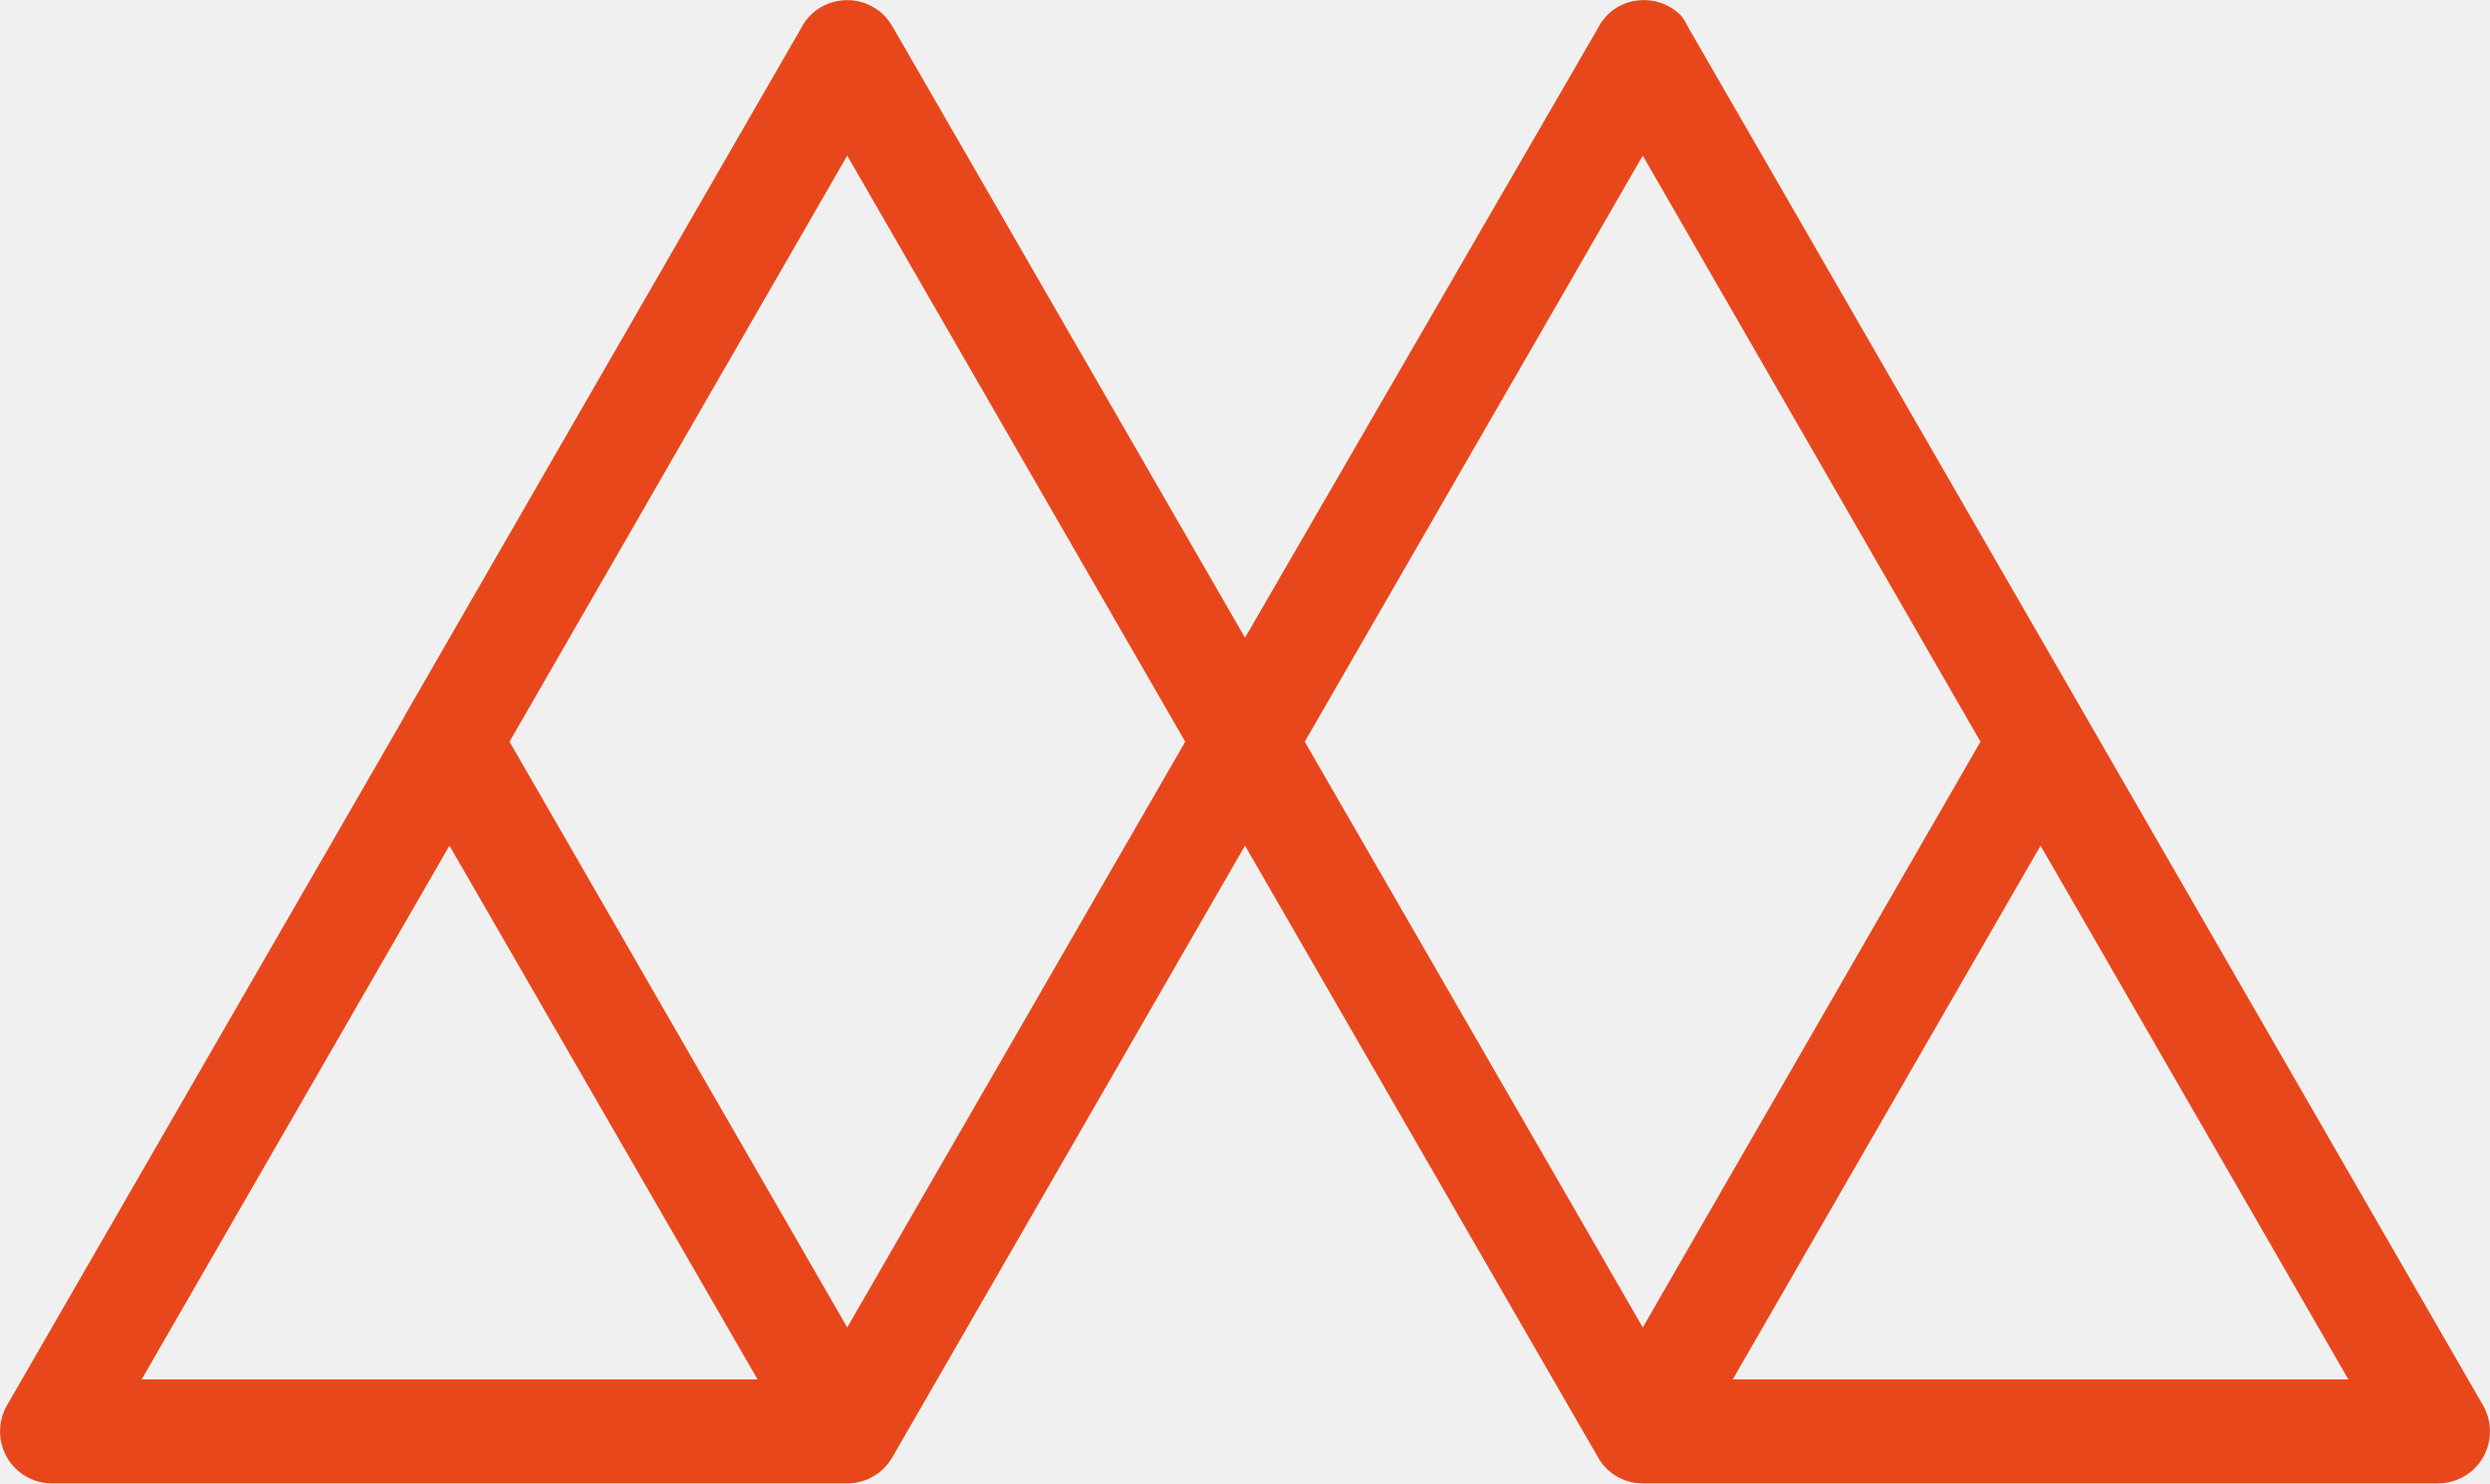
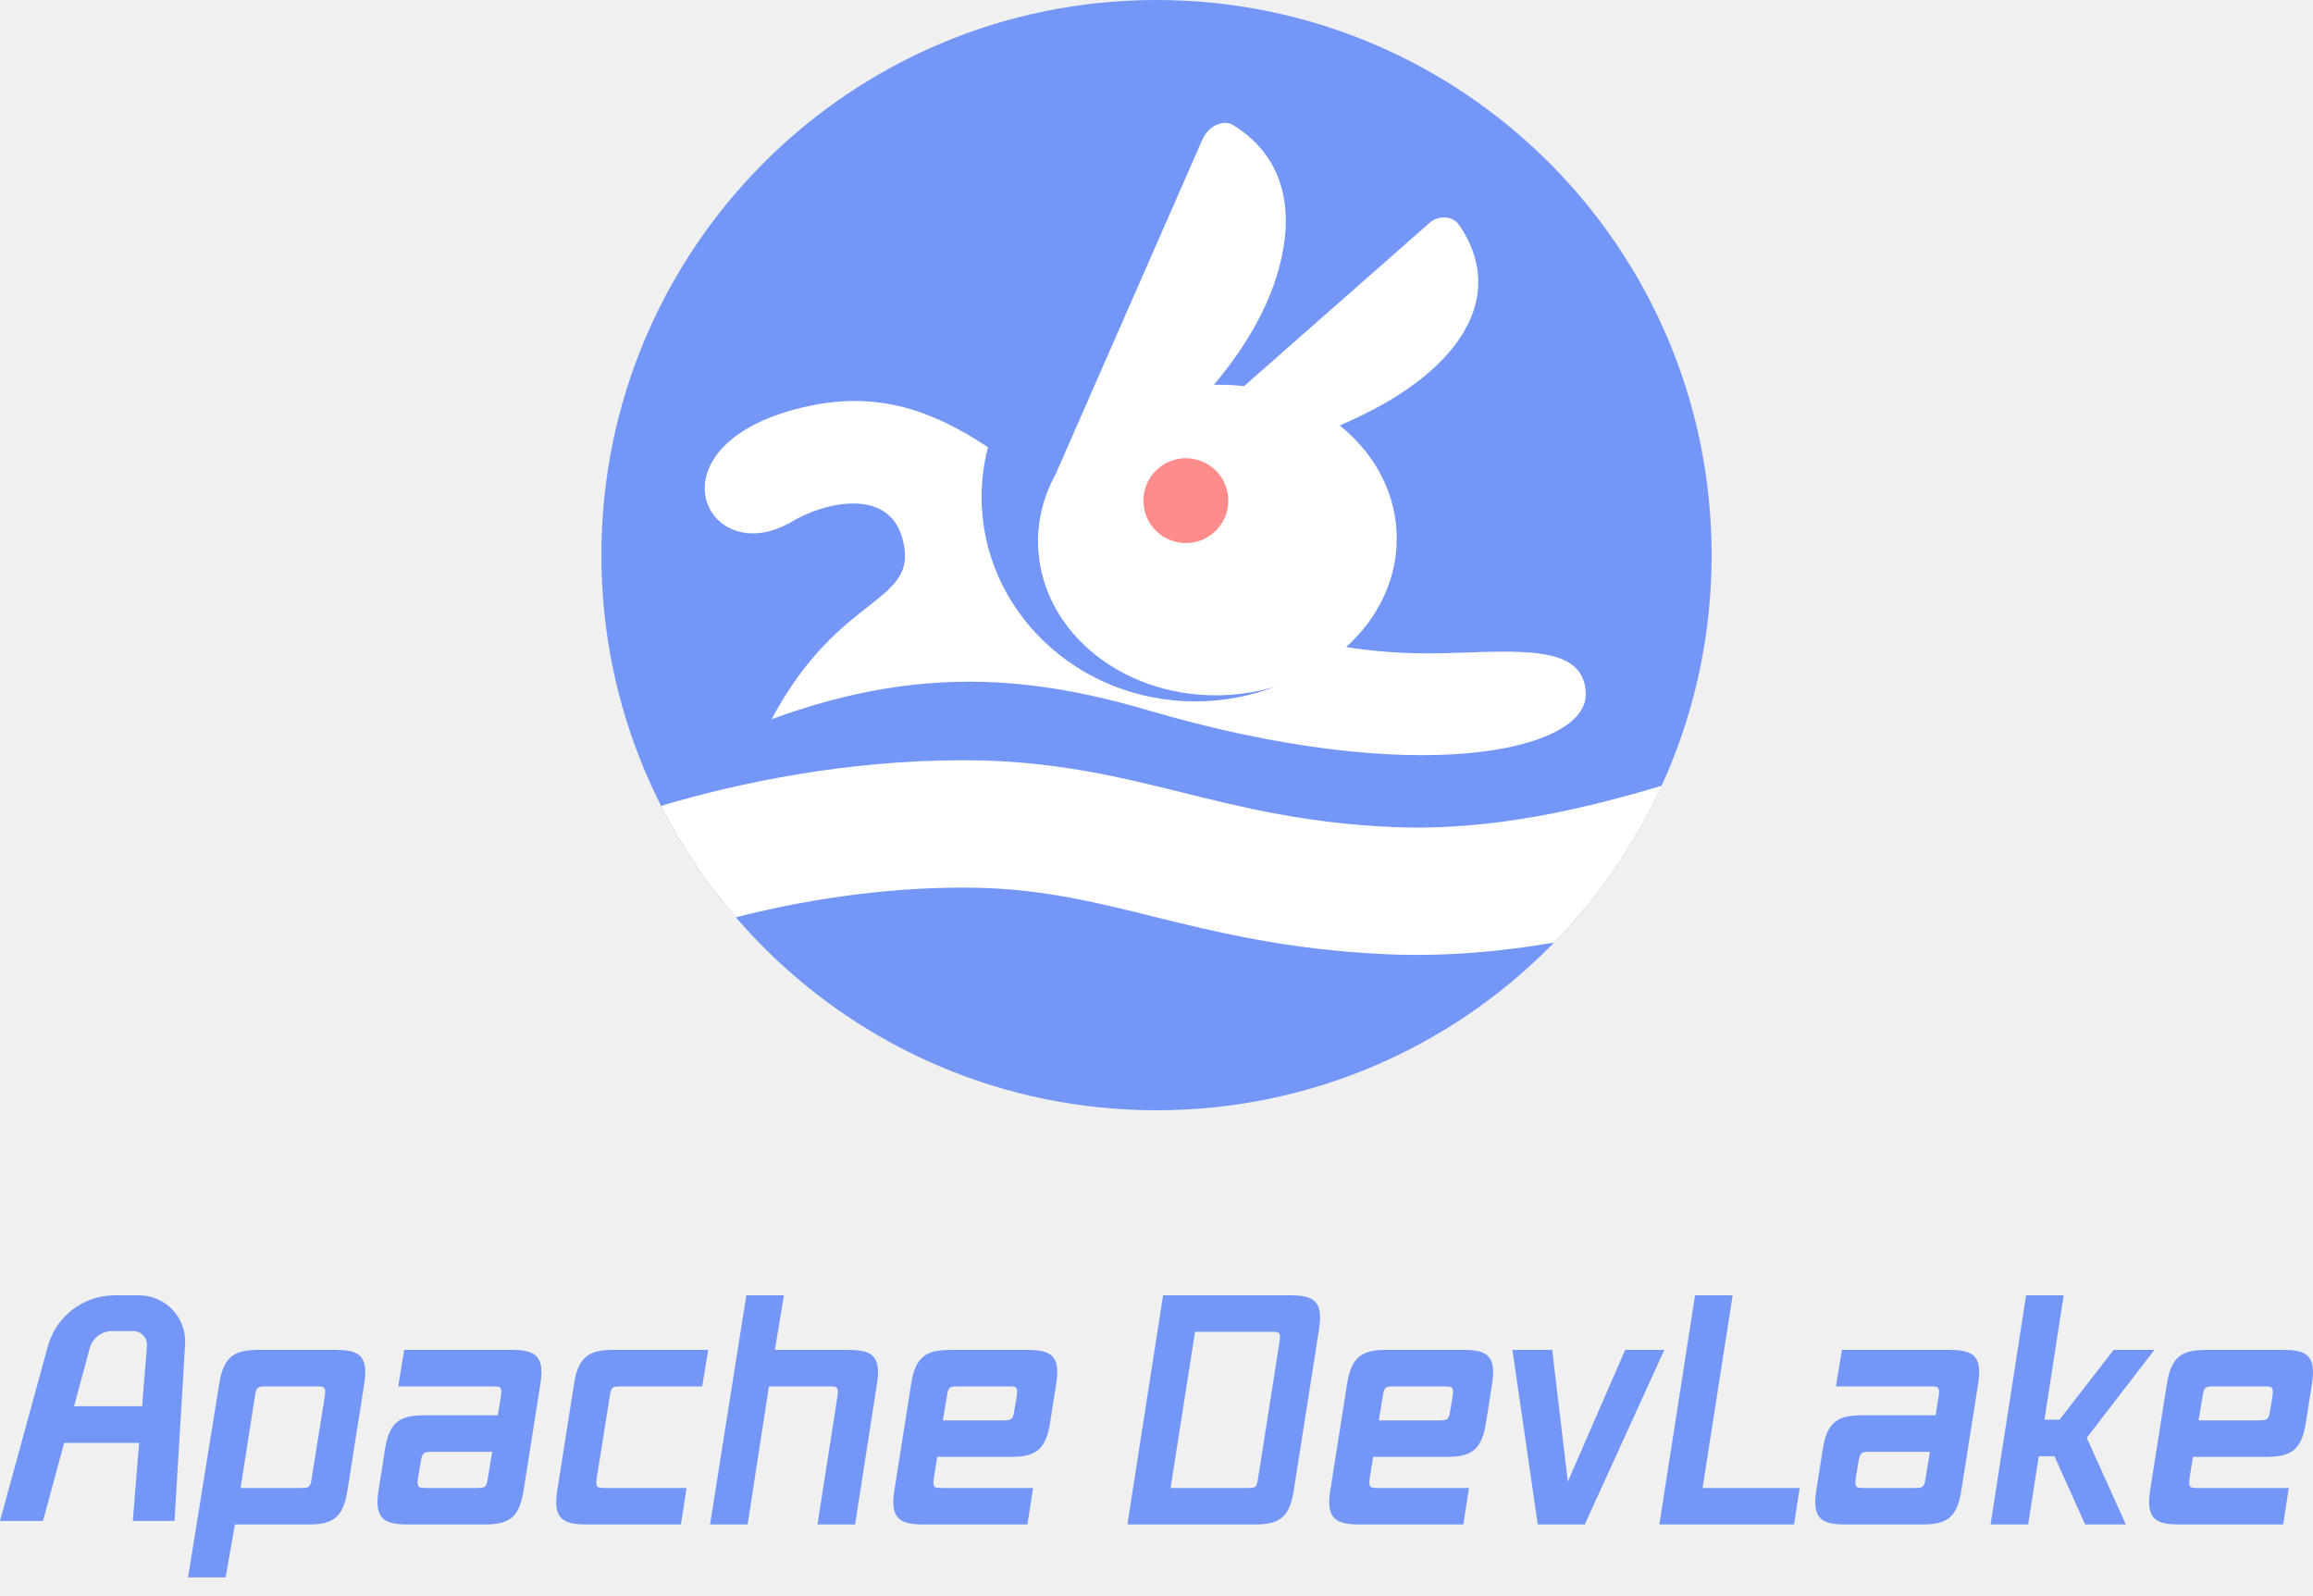
- <svg xmlns="http://www.w3.org/2000/svg" viewBox="0 0 80 47.66">
-   <g data-name="Layer 2">
-     <path fill="#e8471c" d="M79.78 45.16L67 23 54.23.86A1.59 1.59 0 0054 .49a1.69 1.69 0 00-2.2-.15 1.74 1.74 0 00-.47.58L40 20.49 28.68.86a2 2 0 00-.28-.37 1.68 1.68 0 00-2.19-.15 1.66 1.66 0 00-.48.58L13 23l-.05.1L.22 45.16a1.69 1.69 0 000 1.66 1.67 1.67 0 001.45.84h25.55a1.67 1.67 0 001.45-.84L40 27.17l11.34 19.65a1.64 1.64 0 001.44.84h25.55a1.67 1.67 0 001.45-.84 1.69 1.69 0 000-1.66zM52.78 5l10.85 18.83-10.85 18.82-10.86-18.82L52.78 5zM27.22 5l10.86 18.83-10.86 18.82-10.85-18.82L27.22 5zM4.55 44.32l9.89-17.15 9.9 17.15zm51.12 0l9.89-17.15 9.89 17.15z" data-name="Layer 1" />
-   </g>
+ <svg xmlns="http://www.w3.org/2000/svg" width="100" height="69" viewBox="0 0 100 69" fill="none">
+   <circle cx="50" cy="24" r="24" fill="#7497F7" />
+   <path d="M62.356 28.241C60.854 28.276 59.474 28.178 58.198 27.975C59.637 26.678 60.483 24.894 60.378 22.966C60.279 21.145 59.348 19.536 57.92 18.394C59.834 17.579 62.052 16.308 63.197 14.493C64.527 12.388 63.712 10.613 63.061 9.698C62.801 9.332 62.188 9.298 61.81 9.631L53.782 16.697C53.357 16.645 52.922 16.625 52.479 16.636C53.825 15.045 55.149 12.95 55.507 10.596C55.974 7.532 54.369 6.04 53.304 5.402C52.878 5.147 52.232 5.455 51.984 6.034L45.641 20.496C45.101 21.472 44.824 22.573 44.887 23.725C45.089 27.427 48.721 30.259 52.998 30.049C53.744 30.013 54.46 29.886 55.134 29.683C54.065 30.096 52.898 30.324 51.674 30.324C46.573 30.324 42.438 26.367 42.438 21.486C42.438 20.744 42.534 20.023 42.714 19.334C40.403 17.801 38.028 16.888 34.941 17.56C27.788 19.118 30.493 24.772 34.243 22.547C35.676 21.697 38.409 21.075 39.015 23.28C39.804 26.153 36.32 25.52 33.363 31.09C39.159 28.979 43.926 29.029 49.56 30.687C61.327 34.149 68.572 32.448 68.559 30.023C68.546 27.791 65.544 28.168 62.358 28.242L62.356 28.241Z" fill="white" />
+   <path d="M49.434 21.645C49.434 22.658 50.256 23.479 51.269 23.479C52.283 23.479 53.105 22.658 53.105 21.645C53.105 20.632 52.283 19.811 51.269 19.811C50.255 19.811 49.434 20.632 49.434 21.645Z" fill="#FF8B8B" />
+   <path fill-rule="evenodd" clip-rule="evenodd" d="M31.811 39.659C30.551 38.196 29.464 36.579 28.582 34.84C32 33.819 36.632 32.867 41.667 32.867C45.468 32.867 48.344 33.577 51.09 34.256L51.134 34.267C53.841 34.936 56.485 35.59 60.191 35.755C64.501 35.946 68.551 34.949 71.837 33.972C70.682 36.496 69.102 38.786 67.189 40.749C64.933 41.137 62.478 41.368 59.947 41.255C55.693 41.066 52.608 40.303 49.887 39.63L49.768 39.601C47.042 38.926 44.737 38.373 41.667 38.373C37.972 38.373 34.537 38.964 31.811 39.659Z" fill="white" />
+   <path fill-rule="evenodd" clip-rule="evenodd" d="M1.859 65.756H0L2.068 58.207C2.425 56.904 3.61 56 4.962 56H6.007C7.158 56 8.072 56.97 8.003 58.12L7.545 65.756H5.742L6.015 62.382H2.772L1.859 65.756ZM6.354 58.195L6.143 60.794H3.202L3.881 58.285C3.999 57.849 4.394 57.546 4.846 57.546H5.755C6.106 57.546 6.382 57.845 6.354 58.195ZM37.917 59.815L36.969 65.908H35.343L36.21 60.35C36.264 59.952 36.183 59.938 35.844 59.938H33.244L32.323 65.908H30.698L32.267 56H33.892L33.502 58.36H36.657C37.673 58.36 38.106 58.594 37.917 59.815ZM15.019 64.453C14.829 65.675 14.328 65.908 13.313 65.908H10.157L9.755 68.195H8.13L9.48 59.815C9.67 58.594 10.184 58.36 11.2 58.36H14.491C15.507 58.36 15.94 58.594 15.75 59.815L15.019 64.453ZM13.001 64.33C13.34 64.33 13.421 64.316 13.475 63.918L14.044 60.35C14.098 59.952 14.017 59.938 13.678 59.938H11.498C11.159 59.938 11.078 59.952 11.024 60.35L10.401 64.33H13.001ZM22.634 64.453C22.444 65.675 21.943 65.908 20.927 65.908H17.637C16.621 65.908 16.174 65.675 16.363 64.453L16.648 62.642C16.837 61.421 17.352 61.187 18.368 61.187H21.523L21.659 60.35C21.713 59.952 21.632 59.938 21.293 59.938H17.217L17.474 58.36H22.106C23.121 58.36 23.555 58.594 23.365 59.815L22.634 64.453ZM20.616 64.33C20.954 64.33 21.036 64.316 21.09 63.918L21.279 62.765H18.679C18.341 62.765 18.259 62.779 18.192 63.177L18.07 63.918C18.016 64.316 18.097 64.33 18.436 64.33H20.616ZM29.439 65.908L29.683 64.33H26.162C25.823 64.33 25.742 64.316 25.796 63.918L26.365 60.35C26.419 59.952 26.501 59.938 26.839 59.938H30.36L30.618 58.36H26.541C25.526 58.36 25.011 58.594 24.821 59.815L24.09 64.453C23.9 65.675 24.347 65.908 25.363 65.908H29.439ZM44.42 65.908L44.664 64.33H40.736C40.398 64.33 40.317 64.316 40.371 63.918L40.52 62.985H43.675C44.691 62.985 45.206 62.752 45.395 61.53L45.666 59.815C45.856 58.594 45.422 58.36 44.407 58.36H41.116C40.1 58.36 39.585 58.594 39.396 59.815L38.664 64.453C38.475 65.675 38.922 65.908 39.937 65.908H44.42ZM43.851 60.995C43.797 61.393 43.702 61.407 43.364 61.407H40.764L40.94 60.35C40.994 59.952 41.075 59.938 41.414 59.938H43.594C43.933 59.938 44.014 59.952 43.96 60.35L43.851 60.995ZM55.932 64.453C55.742 65.675 55.241 65.908 54.225 65.908H48.741L50.285 56H55.769C56.785 56 57.218 56.233 57.029 57.455L55.932 64.453ZM53.914 64.33C54.293 64.33 54.334 64.316 54.388 63.932L55.322 57.99C55.377 57.592 55.309 57.578 54.97 57.578H51.666L50.609 64.33H53.914ZM63.266 65.908L63.51 64.33H59.583C59.244 64.33 59.163 64.316 59.217 63.918L59.366 62.985H62.522C63.537 62.985 64.052 62.752 64.241 61.53L64.512 59.815C64.702 58.594 64.269 58.36 63.253 58.36H59.962C58.946 58.36 58.432 58.594 58.242 59.815L57.511 64.453C57.321 65.675 57.768 65.908 58.784 65.908H63.266ZM62.698 60.995C62.643 61.393 62.549 61.407 62.21 61.407H59.61L59.786 60.35C59.84 59.952 59.921 59.938 60.26 59.938H62.44C62.779 59.938 62.86 59.952 62.806 60.35L62.698 60.995ZM71.955 58.36L68.516 65.908H66.484L65.387 58.36H67.107L67.784 64.055L70.263 58.36H71.955ZM77.563 65.908L77.807 64.33H73.609L74.909 56H73.284L71.74 65.908H77.563ZM84.793 64.453C84.604 65.675 84.103 65.908 83.087 65.908H79.796C78.78 65.908 78.334 65.675 78.523 64.453L78.808 62.642C78.997 61.421 79.512 61.187 80.527 61.187H83.683L83.818 60.35C83.873 59.952 83.791 59.938 83.453 59.938H79.376L79.634 58.36H84.265C85.281 58.36 85.714 58.594 85.525 59.815L84.793 64.453ZM82.776 64.33C83.114 64.33 83.195 64.316 83.25 63.918L83.439 62.765H80.839C80.5 62.765 80.419 62.779 80.351 63.177L80.23 63.918C80.175 64.316 80.257 64.33 80.595 64.33H82.776ZM91.91 65.908L90.218 62.162L93.143 58.36H91.382L89.04 61.379H88.389L89.221 56H87.596L86.06 65.908H87.685L88.146 62.958H88.823L90.15 65.908H91.91ZM98.954 64.33L98.711 65.908H94.228C93.212 65.908 92.765 65.675 92.955 64.453L93.686 59.815C93.876 58.594 94.391 58.36 95.406 58.36H98.697C99.713 58.36 100.146 58.594 99.957 59.815L99.686 61.53C99.496 62.752 98.981 62.985 97.966 62.985H94.81L94.661 63.918C94.607 64.316 94.688 64.33 95.027 64.33H98.954ZM97.654 61.407C97.993 61.407 98.088 61.393 98.142 60.995L98.25 60.35C98.304 59.952 98.223 59.938 97.885 59.938H95.704C95.366 59.938 95.284 59.952 95.23 60.35L95.054 61.407H97.654Z" fill="#7497F7" />
</svg>
